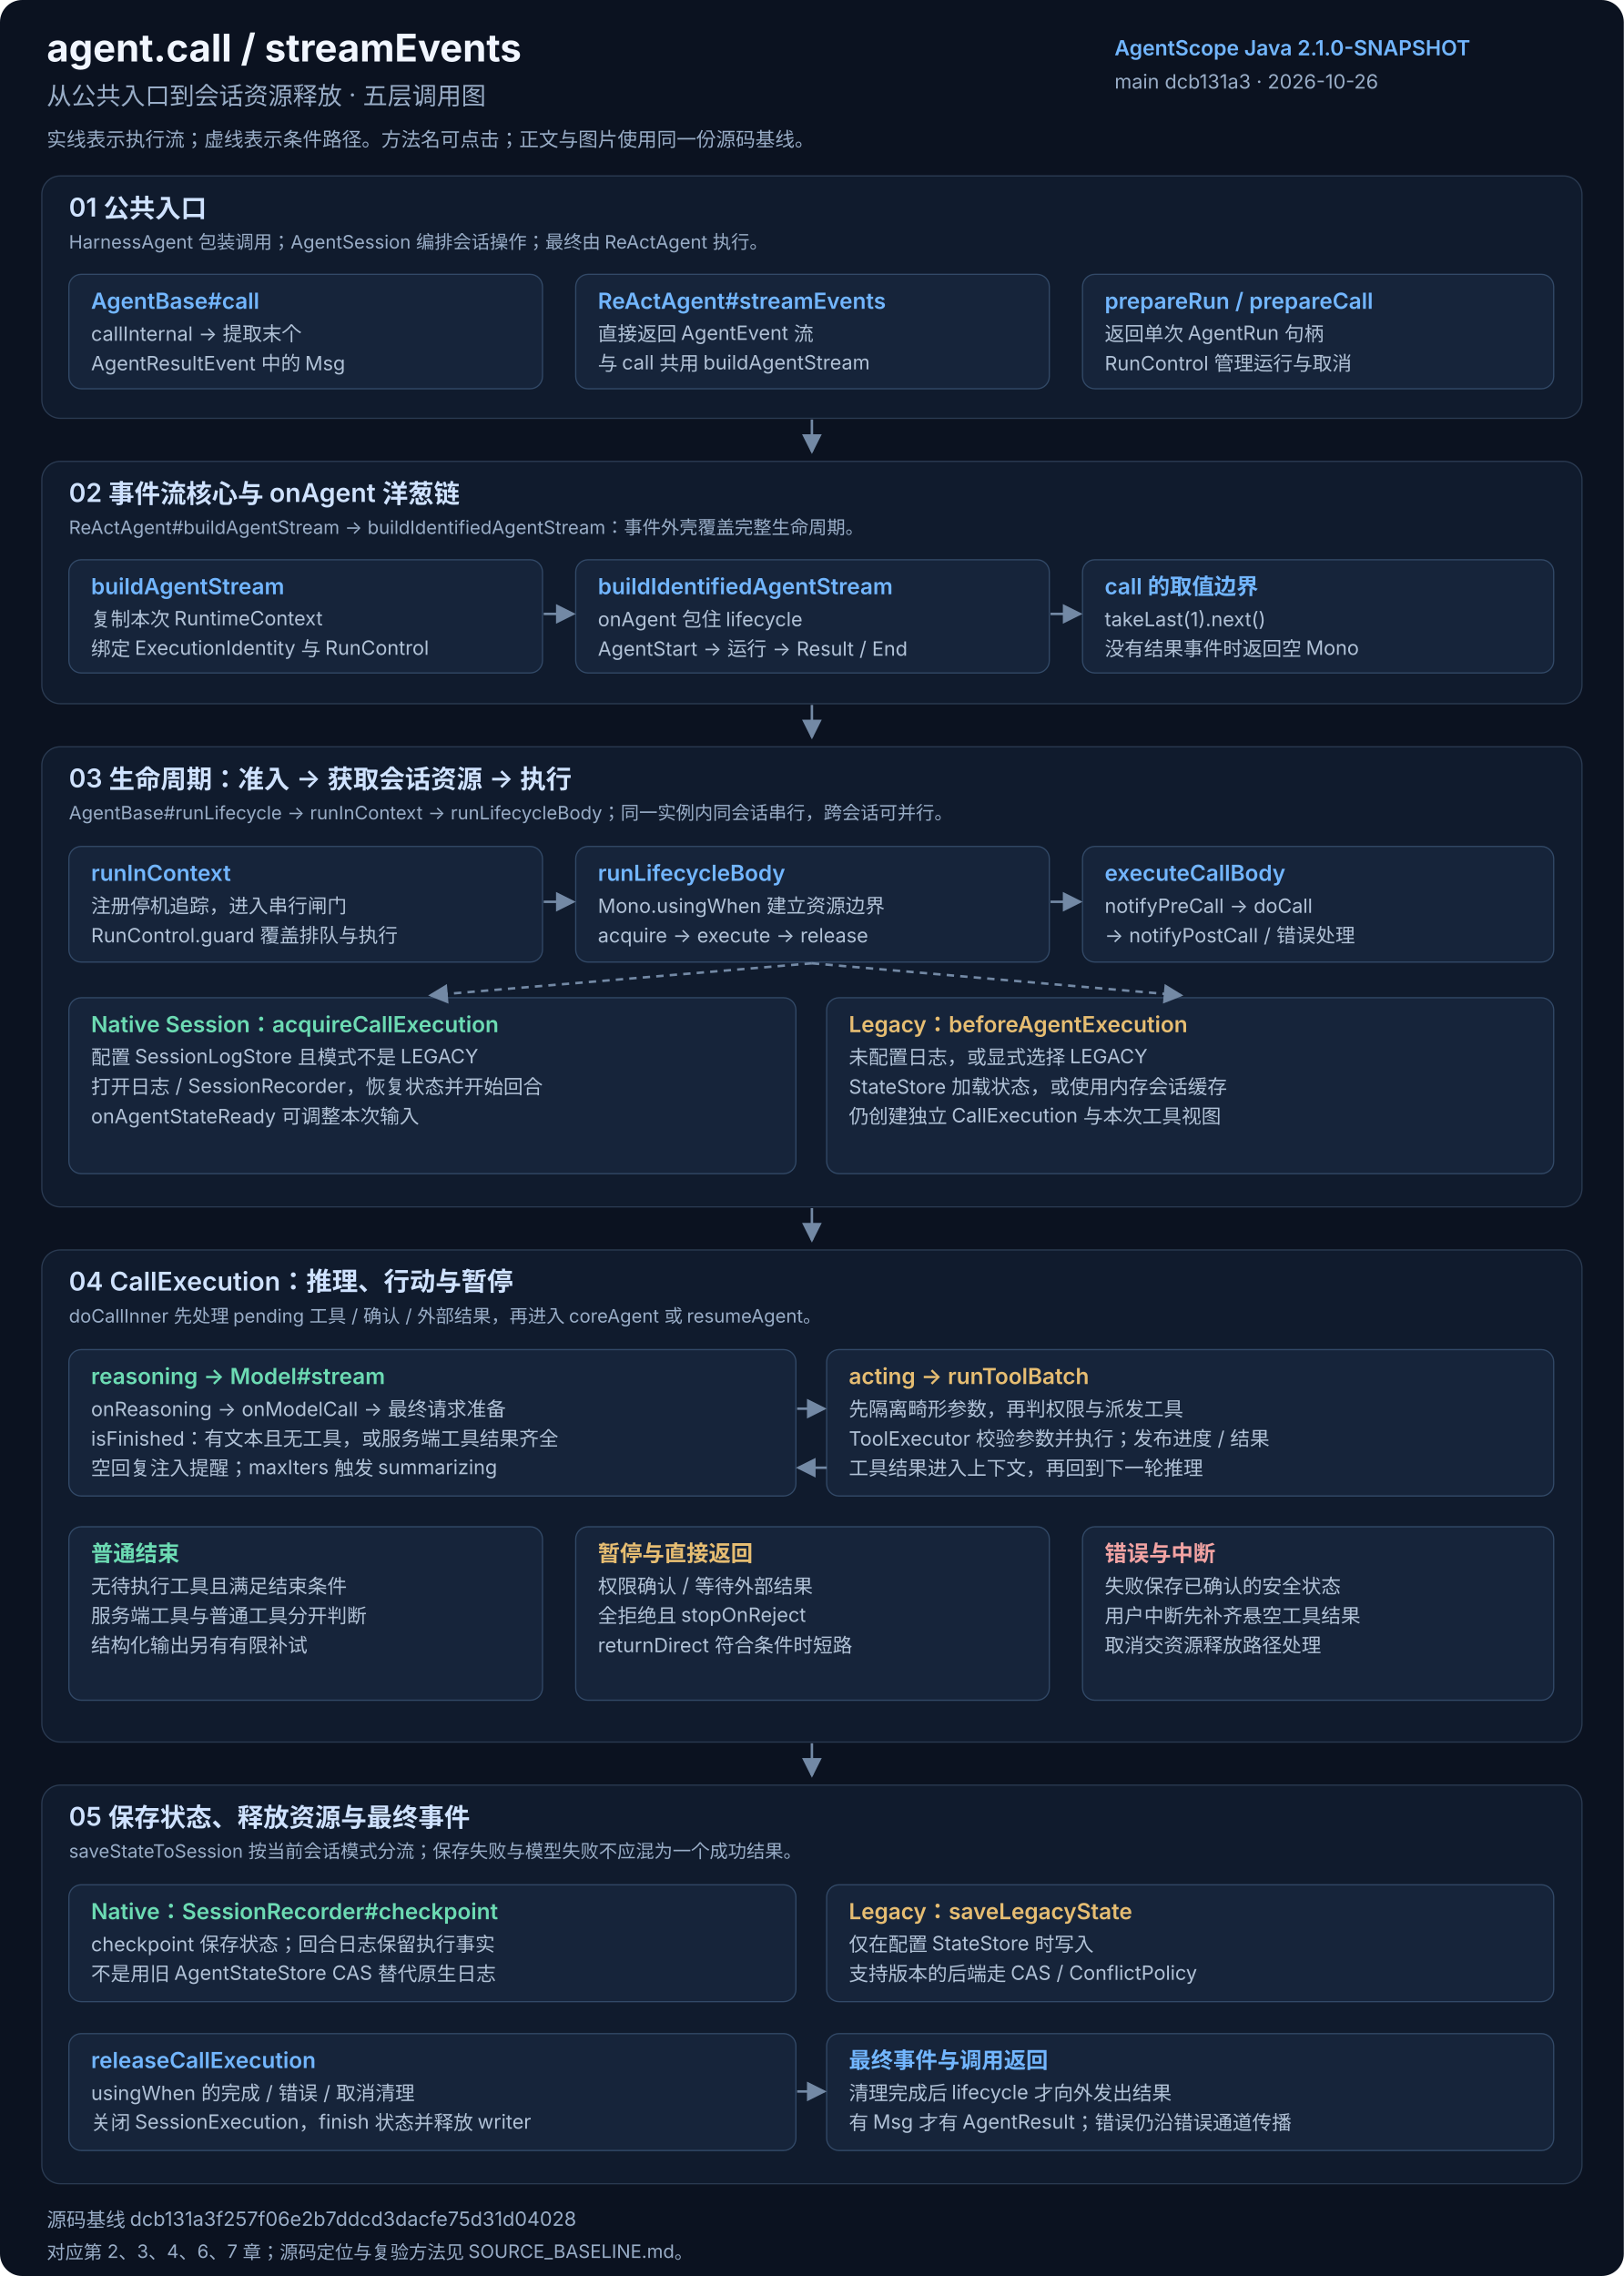
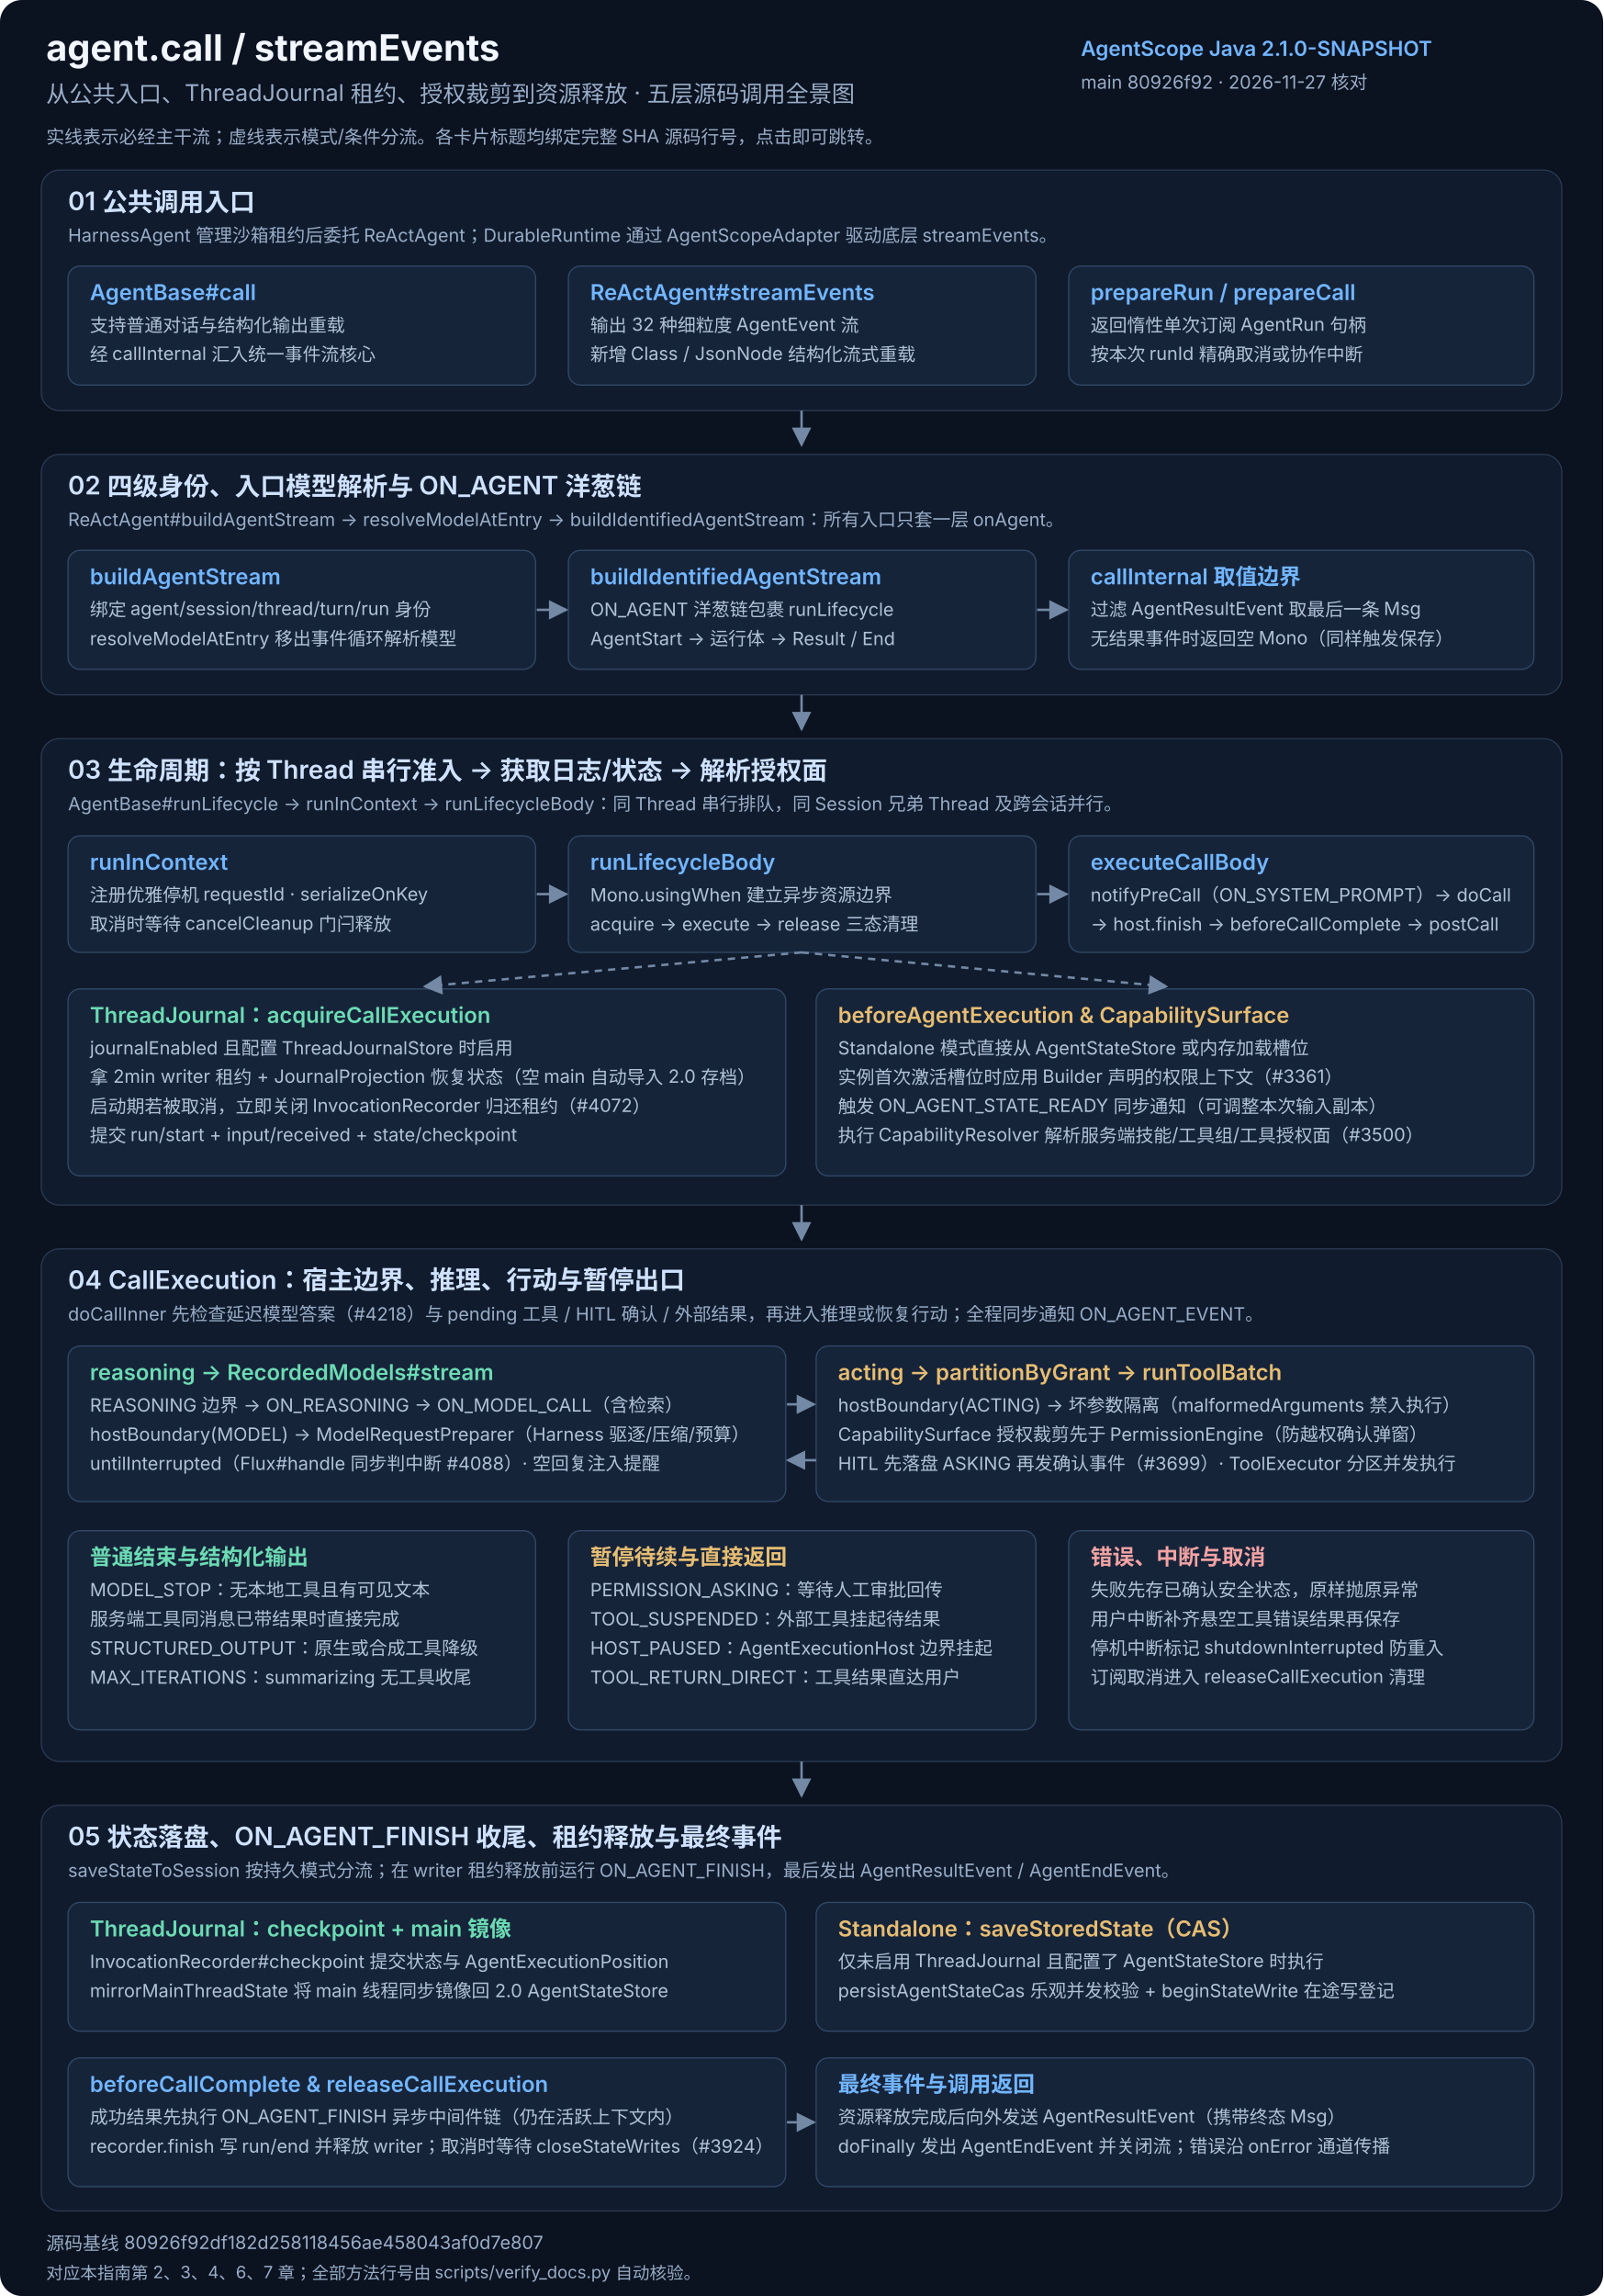
- <svg xmlns="http://www.w3.org/2000/svg" xmlns:xlink="http://www.w3.org/1999/xlink" viewBox="0 0 1320 1850" role="img" aria-labelledby="title desc" font-family="-apple-system, BlinkMacSystemFont, 'PingFang SC', 'Microsoft YaHei', sans-serif">
+ <svg xmlns="http://www.w3.org/2000/svg" xmlns:xlink="http://www.w3.org/1999/xlink" viewBox="0 0 1320 1890" role="img" aria-labelledby="title desc" font-family="-apple-system, BlinkMacSystemFont, 'PingFang SC', 'Microsoft YaHei', sans-serif">
  <defs>
    <marker id="arrow" markerWidth="8" markerHeight="8" refX="7" refY="4" orient="auto">
      <path d="M0 0L8 4L0 8Z" fill="#7389a5" />
    </marker>
  </defs>
-   <rect width="1320" height="1850" rx="18" fill="#0b1220" />
-   <text x="38" y="50" font-size="31" fill="#f1f6ff" font-weight="700">agent.call / streamEvents</text>
-   <text x="38" y="85" font-size="20" fill="#99adc7" font-weight="400">从公共入口到会话资源释放 · 五层调用图</text>
-   <text x="906" y="45" font-size="17" fill="#72b6ff" font-weight="600">AgentScope Java 2.1.0-SNAPSHOT</text>
-   <text x="906" y="72" font-size="16" fill="#99adc7" font-weight="400">main dcb131a3 · 2026-10-26</text>
-   <text x="38" y="119" font-size="16" fill="#99adc7" font-weight="400">实线表示执行流；虚线表示条件路径。方法名可点击；正文与图片使用同一份源码基线。</text>
-   <rect x="34" y="143" width="1252" height="197" rx="15" fill="#101b2d" stroke="#2a3a51" />
-   <text x="56" y="176" font-size="21" fill="#cfe2ff" font-weight="600">01  公共入口</text>
-   <text x="56" y="202" font-size="15" fill="#99adc7" font-weight="400">HarnessAgent 包装调用；AgentSession 编排会话操作；最终由 ReActAgent 执行。</text>
-   <rect x="56" y="223" width="385" height="93" rx="10" fill="#16243a" stroke="#324967" />
-   <a xlink:href="https://github.com/agentscope-ai/agentscope-java/blob/dcb131a3f257f06e2b7ddcd3dacfe75d31d04028/agentscope-core/src/main/java/io/agentscope/core/agent/AgentBase.java#L240" target="_blank">
-     <text x="74" y="251" font-size="18" fill="#72b6ff" font-weight="600">AgentBase#call</text>
+   <rect width="1320" height="1890" rx="18" fill="#0b1220" />
+   <text x="38" y="50" font-size="30" fill="#f1f6ff" font-weight="700">agent.call / streamEvents</text>
+   <text x="38" y="84" font-size="19" fill="#99adc7" font-weight="400">从公共入口、ThreadJournal 租约、授权裁剪到资源释放 · 五层源码调用全景图</text>
+   <text x="890" y="46" font-size="17" fill="#72b6ff" font-weight="600">AgentScope Java 2.1.0-SNAPSHOT</text>
+   <text x="890" y="73" font-size="15" fill="#99adc7" font-weight="400">main 80926f92 · 2026-11-27 核对</text>
+   <text x="38" y="118" font-size="15" fill="#99adc7" font-weight="400">实线表示必经主干流；虚线表示模式/条件分流。各卡片标题均绑定完整 SHA 源码行号，点击即可跳转。</text>
+   <rect x="34" y="140" width="1252" height="198" rx="15" fill="#101b2d" stroke="#2a3a51" />
+   <text x="56" y="173" font-size="21" fill="#cfe2ff" font-weight="600">01  公共调用入口</text>
+   <text x="56" y="199" font-size="15" fill="#99adc7" font-weight="400">HarnessAgent 管理沙箱租约后委托 ReActAgent；DurableRuntime 通过 AgentScopeAdapter 驱动底层 streamEvents。</text>
+   <rect x="56" y="219" width="385" height="98" rx="10" fill="#16243a" stroke="#324967" />
+   <a xlink:href="https://github.com/agentscope-ai/agentscope-java/blob/80926f92df182d258118456ae458043af0d7e807/agentscope-core/src/main/java/io/agentscope/core/agent/AgentBase.java#L244" target="_blank">
+     <text x="74" y="247" font-size="18" fill="#72b6ff" font-weight="600">AgentBase#call</text>
  </a>
-   <text x="74" y="277" font-size="16" fill="#b1c2d7" font-weight="400">callInternal → 提取末个</text>
-   <text x="74" y="301" font-size="16" fill="#b1c2d7" font-weight="400">AgentResultEvent 中的 Msg</text>
-   <rect x="468" y="223" width="385" height="93" rx="10" fill="#16243a" stroke="#324967" />
-   <a xlink:href="https://github.com/agentscope-ai/agentscope-java/blob/dcb131a3f257f06e2b7ddcd3dacfe75d31d04028/agentscope-core/src/main/java/io/agentscope/core/ReActAgent.java#L1464" target="_blank">
-     <text x="486" y="251" font-size="18" fill="#72b6ff" font-weight="600">ReActAgent#streamEvents</text>
+   <text x="74" y="273" font-size="15" fill="#b1c2d7" font-weight="400">支持普通对话与结构化输出重载</text>
+   <text x="74" y="297" font-size="15" fill="#b1c2d7" font-weight="400">经 callInternal 汇入统一事件流核心</text>
+   <rect x="468" y="219" width="385" height="98" rx="10" fill="#16243a" stroke="#324967" />
+   <a xlink:href="https://github.com/agentscope-ai/agentscope-java/blob/80926f92df182d258118456ae458043af0d7e807/agentscope-core/src/main/java/io/agentscope/core/ReActAgent.java#L1762" target="_blank">
+     <text x="486" y="247" font-size="18" fill="#72b6ff" font-weight="600">ReActAgent#streamEvents</text>
  </a>
-   <text x="486" y="277" font-size="16" fill="#b1c2d7" font-weight="400">直接返回 AgentEvent 流</text>
-   <text x="486" y="301" font-size="16" fill="#b1c2d7" font-weight="400">与 call 共用 buildAgentStream</text>
-   <rect x="880" y="223" width="383" height="93" rx="10" fill="#16243a" stroke="#324967" />
-   <a xlink:href="https://github.com/agentscope-ai/agentscope-java/blob/dcb131a3f257f06e2b7ddcd3dacfe75d31d04028/agentscope-core/src/main/java/io/agentscope/core/ReActAgent.java#L1409" target="_blank">
-     <text x="898" y="251" font-size="18" fill="#72b6ff" font-weight="600">prepareRun / prepareCall</text>
+   <text x="486" y="273" font-size="15" fill="#b1c2d7" font-weight="400">输出 32 种细粒度 AgentEvent 流</text>
+   <text x="486" y="297" font-size="15" fill="#b1c2d7" font-weight="400">新增 Class / JsonNode 结构化流式重载</text>
+   <rect x="880" y="219" width="383" height="98" rx="10" fill="#16243a" stroke="#324967" />
+   <a xlink:href="https://github.com/agentscope-ai/agentscope-java/blob/80926f92df182d258118456ae458043af0d7e807/agentscope-core/src/main/java/io/agentscope/core/ReActAgent.java#L1707" target="_blank">
+     <text x="898" y="247" font-size="18" fill="#72b6ff" font-weight="600">prepareRun / prepareCall</text>
  </a>
-   <text x="898" y="277" font-size="16" fill="#b1c2d7" font-weight="400">返回单次 AgentRun 句柄</text>
-   <text x="898" y="301" font-size="16" fill="#b1c2d7" font-weight="400">RunControl 管理运行与取消</text>
-   <path d="M660 341 L660 367" stroke="#7389a5" fill="none" stroke-width="2" marker-end="url(#arrow)" />
-   <rect x="34" y="375" width="1252" height="197" rx="15" fill="#101b2d" stroke="#2a3a51" />
-   <text x="56" y="408" font-size="21" fill="#cfe2ff" font-weight="600">02  事件流核心与 onAgent 洋葱链</text>
-   <text x="56" y="434" font-size="15" fill="#99adc7" font-weight="400">ReActAgent#buildAgentStream → buildIdentifiedAgentStream：事件外壳覆盖完整生命周期。</text>
-   <rect x="56" y="455" width="385" height="92" rx="10" fill="#16243a" stroke="#324967" />
-   <a xlink:href="https://github.com/agentscope-ai/agentscope-java/blob/dcb131a3f257f06e2b7ddcd3dacfe75d31d04028/agentscope-core/src/main/java/io/agentscope/core/ReActAgent.java#L1290" target="_blank">
-     <text x="74" y="483" font-size="18" fill="#72b6ff" font-weight="600">buildAgentStream</text>
+   <text x="898" y="273" font-size="15" fill="#b1c2d7" font-weight="400">返回惰性单次订阅 AgentRun 句柄</text>
+   <text x="898" y="297" font-size="15" fill="#b1c2d7" font-weight="400">按本次 runId 精确取消或协作中断</text>
+   <path d="M660 338 L660 366" stroke="#7389a5" fill="none" stroke-width="2" marker-end="url(#arrow)" />
+   <rect x="34" y="374" width="1252" height="198" rx="15" fill="#101b2d" stroke="#2a3a51" />
+   <text x="56" y="407" font-size="21" fill="#cfe2ff" font-weight="600">02  四级身份、入口模型解析与 ON_AGENT 洋葱链</text>
+   <text x="56" y="433" font-size="15" fill="#99adc7" font-weight="400">ReActAgent#buildAgentStream → resolveModelAtEntry → buildIdentifiedAgentStream：所有入口只套一层 onAgent。</text>
+   <rect x="56" y="453" width="385" height="98" rx="10" fill="#16243a" stroke="#324967" />
+   <a xlink:href="https://github.com/agentscope-ai/agentscope-java/blob/80926f92df182d258118456ae458043af0d7e807/agentscope-core/src/main/java/io/agentscope/core/ReActAgent.java#L1559" target="_blank">
+     <text x="74" y="481" font-size="18" fill="#72b6ff" font-weight="600">buildAgentStream</text>
  </a>
-   <text x="74" y="509" font-size="16" fill="#b1c2d7" font-weight="400">复制本次 RuntimeContext</text>
-   <text x="74" y="533" font-size="16" fill="#b1c2d7" font-weight="400">绑定 ExecutionIdentity 与 RunControl</text>
-   <rect x="468" y="455" width="385" height="92" rx="10" fill="#16243a" stroke="#324967" />
-   <a xlink:href="https://github.com/agentscope-ai/agentscope-java/blob/dcb131a3f257f06e2b7ddcd3dacfe75d31d04028/agentscope-core/src/main/java/io/agentscope/core/ReActAgent.java#L1332" target="_blank">
-     <text x="486" y="483" font-size="18" fill="#72b6ff" font-weight="600">buildIdentifiedAgentStream</text>
+   <text x="74" y="507" font-size="15" fill="#b1c2d7" font-weight="400">绑定 agent/session/thread/turn/run 身份</text>
+   <text x="74" y="531" font-size="15" fill="#b1c2d7" font-weight="400">resolveModelAtEntry 移出事件循环解析模型</text>
+   <rect x="468" y="453" width="385" height="98" rx="10" fill="#16243a" stroke="#324967" />
+   <a xlink:href="https://github.com/agentscope-ai/agentscope-java/blob/80926f92df182d258118456ae458043af0d7e807/agentscope-core/src/main/java/io/agentscope/core/ReActAgent.java#L1630" target="_blank">
+     <text x="486" y="481" font-size="18" fill="#72b6ff" font-weight="600">buildIdentifiedAgentStream</text>
  </a>
-   <text x="486" y="509" font-size="16" fill="#b1c2d7" font-weight="400">onAgent 包住 lifecycle</text>
-   <text x="486" y="533" font-size="16" fill="#b1c2d7" font-weight="400">AgentStart → 运行 → Result / End</text>
-   <rect x="880" y="455" width="383" height="92" rx="10" fill="#16243a" stroke="#324967" />
-   <a xlink:href="https://github.com/agentscope-ai/agentscope-java/blob/dcb131a3f257f06e2b7ddcd3dacfe75d31d04028/agentscope-core/src/main/java/io/agentscope/core/ReActAgent.java#L1264" target="_blank">
-     <text x="898" y="483" font-size="18" fill="#72b6ff" font-weight="600">call 的取值边界</text>
+   <text x="486" y="507" font-size="15" fill="#b1c2d7" font-weight="400">ON_AGENT 洋葱链包裹 runLifecycle</text>
+   <text x="486" y="531" font-size="15" fill="#b1c2d7" font-weight="400">AgentStart → 运行体 → Result / End</text>
+   <rect x="880" y="453" width="383" height="98" rx="10" fill="#16243a" stroke="#324967" />
+   <a xlink:href="https://github.com/agentscope-ai/agentscope-java/blob/80926f92df182d258118456ae458043af0d7e807/agentscope-core/src/main/java/io/agentscope/core/ReActAgent.java#L1533" target="_blank">
+     <text x="898" y="481" font-size="18" fill="#72b6ff" font-weight="600">callInternal 取值边界</text>
  </a>
-   <text x="898" y="509" font-size="16" fill="#b1c2d7" font-weight="400">takeLast(1).next()</text>
-   <text x="898" y="533" font-size="16" fill="#b1c2d7" font-weight="400">没有结果事件时返回空 Mono</text>
-   <path d="M442 499 L466 499" stroke="#7389a5" fill="none" stroke-width="2" marker-end="url(#arrow)" />
-   <path d="M854 499 L878 499" stroke="#7389a5" fill="none" stroke-width="2" marker-end="url(#arrow)" />
-   <path d="M660 573 L660 599" stroke="#7389a5" fill="none" stroke-width="2" marker-end="url(#arrow)" />
-   <rect x="34" y="607" width="1252" height="374" rx="15" fill="#101b2d" stroke="#2a3a51" />
-   <text x="56" y="640" font-size="21" fill="#cfe2ff" font-weight="600">03  生命周期：准入 → 获取会话资源 → 执行</text>
-   <text x="56" y="666" font-size="15" fill="#99adc7" font-weight="400">AgentBase#runLifecycle → runInContext → runLifecycleBody；同一实例内同会话串行，跨会话可并行。</text>
-   <rect x="56" y="688" width="385" height="94" rx="10" fill="#16243a" stroke="#324967" />
-   <a xlink:href="https://github.com/agentscope-ai/agentscope-java/blob/dcb131a3f257f06e2b7ddcd3dacfe75d31d04028/agentscope-core/src/main/java/io/agentscope/core/agent/AgentBase.java#L321" target="_blank">
+   <text x="898" y="507" font-size="15" fill="#b1c2d7" font-weight="400">过滤 AgentResultEvent 取最后一条 Msg</text>
+   <text x="898" y="531" font-size="15" fill="#b1c2d7" font-weight="400">无结果事件时返回空 Mono（同样触发保存）</text>
+   <path d="M442 502 L466 502" stroke="#7389a5" fill="none" stroke-width="2" marker-end="url(#arrow)" />
+   <path d="M854 502 L878 502" stroke="#7389a5" fill="none" stroke-width="2" marker-end="url(#arrow)" />
+   <path d="M660 572 L660 600" stroke="#7389a5" fill="none" stroke-width="2" marker-end="url(#arrow)" />
+   <rect x="34" y="608" width="1252" height="384" rx="15" fill="#101b2d" stroke="#2a3a51" />
+   <text x="56" y="641" font-size="21" fill="#cfe2ff" font-weight="600">03  生命周期：按 Thread 串行准入 → 获取日志/状态 → 解析授权面</text>
+   <text x="56" y="667" font-size="15" fill="#99adc7" font-weight="400">AgentBase#runLifecycle → runInContext → runLifecycleBody：同 Thread 串行排队，同 Session 兄弟 Thread 及跨会话并行。</text>
+   <rect x="56" y="688" width="385" height="96" rx="10" fill="#16243a" stroke="#324967" />
+   <a xlink:href="https://github.com/agentscope-ai/agentscope-java/blob/80926f92df182d258118456ae458043af0d7e807/agentscope-core/src/main/java/io/agentscope/core/agent/AgentBase.java#L325" target="_blank">
    <text x="74" y="716" font-size="18" fill="#72b6ff" font-weight="600">runInContext</text>
  </a>
-   <text x="74" y="742" font-size="16" fill="#b1c2d7" font-weight="400">注册停机追踪，进入串行闸门</text>
-   <text x="74" y="766" font-size="16" fill="#b1c2d7" font-weight="400">RunControl.guard 覆盖排队与执行</text>
-   <rect x="468" y="688" width="385" height="94" rx="10" fill="#16243a" stroke="#324967" />
-   <a xlink:href="https://github.com/agentscope-ai/agentscope-java/blob/dcb131a3f257f06e2b7ddcd3dacfe75d31d04028/agentscope-core/src/main/java/io/agentscope/core/agent/AgentBase.java#L378" target="_blank">
+   <text x="74" y="742" font-size="15" fill="#b1c2d7" font-weight="400">注册优雅停机 requestId · serializeOnKey</text>
+   <text x="74" y="766" font-size="15" fill="#b1c2d7" font-weight="400">取消时等待 cancelCleanup 门闩释放</text>
+   <rect x="468" y="688" width="385" height="96" rx="10" fill="#16243a" stroke="#324967" />
+   <a xlink:href="https://github.com/agentscope-ai/agentscope-java/blob/80926f92df182d258118456ae458043af0d7e807/agentscope-core/src/main/java/io/agentscope/core/agent/AgentBase.java#L397" target="_blank">
    <text x="486" y="716" font-size="18" fill="#72b6ff" font-weight="600">runLifecycleBody</text>
  </a>
-   <text x="486" y="742" font-size="16" fill="#b1c2d7" font-weight="400">Mono.usingWhen 建立资源边界</text>
-   <text x="486" y="766" font-size="16" fill="#b1c2d7" font-weight="400">acquire → execute → release</text>
-   <rect x="880" y="688" width="383" height="94" rx="10" fill="#16243a" stroke="#324967" />
-   <a xlink:href="https://github.com/agentscope-ai/agentscope-java/blob/dcb131a3f257f06e2b7ddcd3dacfe75d31d04028/agentscope-core/src/main/java/io/agentscope/core/agent/AgentBase.java#L418" target="_blank">
+   <text x="486" y="742" font-size="15" fill="#b1c2d7" font-weight="400">Mono.usingWhen 建立异步资源边界</text>
+   <text x="486" y="766" font-size="15" fill="#b1c2d7" font-weight="400">acquire → execute → release 三态清理</text>
+   <rect x="880" y="688" width="383" height="96" rx="10" fill="#16243a" stroke="#324967" />
+   <a xlink:href="https://github.com/agentscope-ai/agentscope-java/blob/80926f92df182d258118456ae458043af0d7e807/agentscope-core/src/main/java/io/agentscope/core/agent/AgentBase.java#L450" target="_blank">
    <text x="898" y="716" font-size="18" fill="#72b6ff" font-weight="600">executeCallBody</text>
  </a>
-   <text x="898" y="742" font-size="16" fill="#b1c2d7" font-weight="400">notifyPreCall → doCall</text>
-   <text x="898" y="766" font-size="16" fill="#b1c2d7" font-weight="400">→ notifyPostCall / 错误处理</text>
-   <path d="M442 733 L466 733" stroke="#7389a5" fill="none" stroke-width="2" marker-end="url(#arrow)" />
-   <path d="M854 733 L878 733" stroke="#7389a5" fill="none" stroke-width="2" marker-end="url(#arrow)" />
-   <rect x="56" y="811" width="591" height="143" rx="10" fill="#16243a" stroke="#324967" />
-   <a xlink:href="https://github.com/agentscope-ai/agentscope-java/blob/dcb131a3f257f06e2b7ddcd3dacfe75d31d04028/agentscope-core/src/main/java/io/agentscope/core/ReActAgent.java#L825" target="_blank">
-     <text x="74" y="839" font-size="18" fill="#6cdbb3" font-weight="600">Native Session：acquireCallExecution</text>
+   <text x="898" y="742" font-size="15" fill="#b1c2d7" font-weight="400">notifyPreCall（ON_SYSTEM_PROMPT）→ doCall</text>
+   <text x="898" y="766" font-size="15" fill="#b1c2d7" font-weight="400">→ host.finish → beforeCallComplete → postCall</text>
+   <path d="M442 736 L466 736" stroke="#7389a5" fill="none" stroke-width="2" marker-end="url(#arrow)" />
+   <path d="M854 736 L878 736" stroke="#7389a5" fill="none" stroke-width="2" marker-end="url(#arrow)" />
+   <rect x="56" y="814" width="591" height="154" rx="10" fill="#16243a" stroke="#324967" />
+   <a xlink:href="https://github.com/agentscope-ai/agentscope-java/blob/80926f92df182d258118456ae458043af0d7e807/agentscope-core/src/main/java/io/agentscope/core/ReActAgent.java#L951" target="_blank">
+     <text x="74" y="842" font-size="18" fill="#6cdbb3" font-weight="600">ThreadJournal：acquireCallExecution</text>
  </a>
-   <text x="74" y="865" font-size="16" fill="#b1c2d7" font-weight="400">配置 SessionLogStore 且模式不是 LEGACY</text>
-   <text x="74" y="889" font-size="16" fill="#b1c2d7" font-weight="400">打开日志 / SessionRecorder，恢复状态并开始回合</text>
-   <text x="74" y="913" font-size="16" fill="#b1c2d7" font-weight="400">onAgentStateReady 可调整本次输入</text>
-   <rect x="672" y="811" width="591" height="143" rx="10" fill="#16243a" stroke="#324967" />
-   <a xlink:href="https://github.com/agentscope-ai/agentscope-java/blob/dcb131a3f257f06e2b7ddcd3dacfe75d31d04028/agentscope-core/src/main/java/io/agentscope/core/ReActAgent.java#L920" target="_blank">
-     <text x="690" y="839" font-size="18" fill="#e6bd72" font-weight="600">Legacy：beforeAgentExecution</text>
+   <text x="74" y="868" font-size="15" fill="#b1c2d7" font-weight="400">journalEnabled 且配置 ThreadJournalStore 时启用</text>
+   <text x="74" y="892" font-size="15" fill="#b1c2d7" font-weight="400">拿 2min writer 租约 + JournalProjection 恢复状态（空 main 自动导入 2.0 存档）</text>
+   <text x="74" y="916" font-size="15" fill="#b1c2d7" font-weight="400">启动期若被取消，立即关闭 InvocationRecorder 归还租约（#4072）</text>
+   <text x="74" y="940" font-size="15" fill="#b1c2d7" font-weight="400">提交 run/start + input/received + state/checkpoint</text>
+   <rect x="672" y="814" width="591" height="154" rx="10" fill="#16243a" stroke="#324967" />
+   <a xlink:href="https://github.com/agentscope-ai/agentscope-java/blob/80926f92df182d258118456ae458043af0d7e807/agentscope-core/src/main/java/io/agentscope/core/ReActAgent.java#L1092" target="_blank">
+     <text x="690" y="842" font-size="18" fill="#e6bd72" font-weight="600">beforeAgentExecution &amp; CapabilitySurface</text>
  </a>
-   <text x="690" y="865" font-size="16" fill="#b1c2d7" font-weight="400">未配置日志，或显式选择 LEGACY</text>
-   <text x="690" y="889" font-size="16" fill="#b1c2d7" font-weight="400">StateStore 加载状态，或使用内存会话缓存</text>
-   <text x="690" y="913" font-size="16" fill="#b1c2d7" font-weight="400">仍创建独立 CallExecution 与本次工具视图</text>
-   <path d="M660 783 L350 809" stroke="#7389a5" fill="none" stroke-width="2" marker-end="url(#arrow)" stroke-dasharray="6 5" />
-   <path d="M660 783 L960 809" stroke="#7389a5" fill="none" stroke-width="2" marker-end="url(#arrow)" stroke-dasharray="6 5" />
-   <path d="M660 982 L660 1008" stroke="#7389a5" fill="none" stroke-width="2" marker-end="url(#arrow)" />
-   <rect x="34" y="1016" width="1252" height="400" rx="15" fill="#101b2d" stroke="#2a3a51" />
-   <text x="56" y="1049" font-size="21" fill="#cfe2ff" font-weight="600">04  CallExecution：推理、行动与暂停</text>
-   <text x="56" y="1075" font-size="15" fill="#99adc7" font-weight="400">doCallInner 先处理 pending 工具 / 确认 / 外部结果，再进入 coreAgent 或 resumeAgent。</text>
-   <rect x="56" y="1097" width="591" height="119" rx="10" fill="#16243a" stroke="#324967" />
-   <a xlink:href="https://github.com/agentscope-ai/agentscope-java/blob/dcb131a3f257f06e2b7ddcd3dacfe75d31d04028/agentscope-core/src/main/java/io/agentscope/core/ReActAgent.java#L2798" target="_blank">
-     <text x="74" y="1125" font-size="18" fill="#6cdbb3" font-weight="600">reasoning → Model#stream</text>
+   <text x="690" y="868" font-size="15" fill="#b1c2d7" font-weight="400">Standalone 模式直接从 AgentStateStore 或内存加载槽位</text>
+   <text x="690" y="892" font-size="15" fill="#b1c2d7" font-weight="400">实例首次激活槽位时应用 Builder 声明的权限上下文（#3361）</text>
+   <text x="690" y="916" font-size="15" fill="#b1c2d7" font-weight="400">触发 ON_AGENT_STATE_READY 同步通知（可调整本次输入副本）</text>
+   <text x="690" y="940" font-size="15" fill="#b1c2d7" font-weight="400">执行 CapabilityResolver 解析服务端技能/工具组/工具授权面（#3500）</text>
+   <path d="M660 784 L350 812" stroke="#7389a5" fill="none" stroke-width="2" marker-end="url(#arrow)" stroke-dasharray="6 5" />
+   <path d="M660 784 L960 812" stroke="#7389a5" fill="none" stroke-width="2" marker-end="url(#arrow)" stroke-dasharray="6 5" />
+   <path d="M660 992 L660 1020" stroke="#7389a5" fill="none" stroke-width="2" marker-end="url(#arrow)" />
+   <rect x="34" y="1028" width="1252" height="422" rx="15" fill="#101b2d" stroke="#2a3a51" />
+   <text x="56" y="1061" font-size="21" fill="#cfe2ff" font-weight="600">04  CallExecution：宿主边界、推理、行动与暂停出口</text>
+   <text x="56" y="1087" font-size="15" fill="#99adc7" font-weight="400">doCallInner 先检查延迟模型答案（#4218）与 pending 工具 / HITL 确认 / 外部结果，再进入推理或恢复行动；全程同步通知 ON_AGENT_EVENT。</text>
+   <rect x="56" y="1108" width="591" height="128" rx="10" fill="#16243a" stroke="#324967" />
+   <a xlink:href="https://github.com/agentscope-ai/agentscope-java/blob/80926f92df182d258118456ae458043af0d7e807/agentscope-core/src/main/java/io/agentscope/core/ReActAgent.java#L3340" target="_blank">
+     <text x="74" y="1136" font-size="18" fill="#6cdbb3" font-weight="600">reasoning → RecordedModels#stream</text>
  </a>
-   <text x="74" y="1151" font-size="16" fill="#b1c2d7" font-weight="400">onReasoning → onModelCall → 最终请求准备</text>
-   <text x="74" y="1175" font-size="16" fill="#b1c2d7" font-weight="400">isFinished：有文本且无工具，或服务端工具结果齐全</text>
-   <text x="74" y="1199" font-size="16" fill="#b1c2d7" font-weight="400">空回复注入提醒；maxIters 触发 summarizing</text>
-   <rect x="672" y="1097" width="591" height="119" rx="10" fill="#16243a" stroke="#324967" />
-   <a xlink:href="https://github.com/agentscope-ai/agentscope-java/blob/dcb131a3f257f06e2b7ddcd3dacfe75d31d04028/agentscope-core/src/main/java/io/agentscope/core/ReActAgent.java#L3463" target="_blank">
-     <text x="690" y="1125" font-size="18" fill="#e6bd72" font-weight="600">acting → runToolBatch</text>
+   <text x="74" y="1162" font-size="15" fill="#b1c2d7" font-weight="400">REASONING 边界 → ON_REASONING → ON_MODEL_CALL（含检索）</text>
+   <text x="74" y="1186" font-size="15" fill="#b1c2d7" font-weight="400">hostBoundary(MODEL) → ModelRequestPreparer（Harness 驱逐/压缩/预算）</text>
+   <text x="74" y="1210" font-size="15" fill="#b1c2d7" font-weight="400">untilInterrupted（Flux#handle 同步判中断 #4088）· 空回复注入提醒</text>
+   <rect x="672" y="1108" width="591" height="128" rx="10" fill="#16243a" stroke="#324967" />
+   <a xlink:href="https://github.com/agentscope-ai/agentscope-java/blob/80926f92df182d258118456ae458043af0d7e807/agentscope-core/src/main/java/io/agentscope/core/ReActAgent.java#L4043" target="_blank">
+     <text x="690" y="1136" font-size="18" fill="#e6bd72" font-weight="600">acting → partitionByGrant → runToolBatch</text>
  </a>
-   <text x="690" y="1151" font-size="16" fill="#b1c2d7" font-weight="400">先隔离畸形参数，再判权限与派发工具</text>
-   <text x="690" y="1175" font-size="16" fill="#b1c2d7" font-weight="400">ToolExecutor 校验参数并执行；发布进度 / 结果</text>
-   <text x="690" y="1199" font-size="16" fill="#b1c2d7" font-weight="400">工具结果进入上下文，再回到下一轮推理</text>
-   <path d="M648 1145 L670 1145" stroke="#7389a5" fill="none" stroke-width="2" marker-end="url(#arrow)" />
-   <path d="M672 1193 L649 1193" stroke="#7389a5" fill="none" stroke-width="2" marker-end="url(#arrow)" />
-   <rect x="56" y="1241" width="385" height="141" rx="10" fill="#16243a" stroke="#324967" />
-   <a xlink:href="https://github.com/agentscope-ai/agentscope-java/blob/dcb131a3f257f06e2b7ddcd3dacfe75d31d04028/agentscope-core/src/main/java/io/agentscope/core/ReActAgent.java#L4802" target="_blank">
-     <text x="74" y="1269" font-size="18" fill="#6cdbb3" font-weight="600">普通结束</text>
+   <text x="690" y="1162" font-size="15" fill="#b1c2d7" font-weight="400">hostBoundary(ACTING) → 坏参数隔离（malformedArguments 禁入执行）</text>
+   <text x="690" y="1186" font-size="15" fill="#b1c2d7" font-weight="400">CapabilitySurface 授权裁剪先于 PermissionEngine（防越权确认弹窗）</text>
+   <text x="690" y="1210" font-size="15" fill="#b1c2d7" font-weight="400">HITL 先落盘 ASKING 再发确认事件（#3699）· ToolExecutor 分区并发执行</text>
+   <path d="M648 1156 L670 1156" stroke="#7389a5" fill="none" stroke-width="2" marker-end="url(#arrow)" />
+   <path d="M672 1202 L649 1202" stroke="#7389a5" fill="none" stroke-width="2" marker-end="url(#arrow)" />
+   <rect x="56" y="1260" width="385" height="164" rx="10" fill="#16243a" stroke="#324967" />
+   <a xlink:href="https://github.com/agentscope-ai/agentscope-java/blob/80926f92df182d258118456ae458043af0d7e807/agentscope-core/src/main/java/io/agentscope/core/ReActAgent.java#L5649" target="_blank">
+     <text x="74" y="1288" font-size="18" fill="#6cdbb3" font-weight="600">普通结束与结构化输出</text>
  </a>
-   <text x="74" y="1295" font-size="16" fill="#b1c2d7" font-weight="400">无待执行工具且满足结束条件</text>
-   <text x="74" y="1319" font-size="16" fill="#b1c2d7" font-weight="400">服务端工具与普通工具分开判断</text>
-   <text x="74" y="1343" font-size="16" fill="#b1c2d7" font-weight="400">结构化输出另有有限补试</text>
-   <rect x="468" y="1241" width="385" height="141" rx="10" fill="#16243a" stroke="#324967" />
-   <a xlink:href="https://github.com/agentscope-ai/agentscope-java/blob/dcb131a3f257f06e2b7ddcd3dacfe75d31d04028/agentscope-core/src/main/java/io/agentscope/core/ReActAgent.java#L2178" target="_blank">
-     <text x="486" y="1269" font-size="18" fill="#e6bd72" font-weight="600">暂停与直接返回</text>
+   <text x="74" y="1314" font-size="15" fill="#b1c2d7" font-weight="400">MODEL_STOP：无本地工具且有可见文本</text>
+   <text x="74" y="1338" font-size="15" fill="#b1c2d7" font-weight="400">服务端工具同消息已带结果时直接完成</text>
+   <text x="74" y="1362" font-size="15" fill="#b1c2d7" font-weight="400">STRUCTURED_OUTPUT：原生或合成工具降级</text>
+   <text x="74" y="1386" font-size="15" fill="#b1c2d7" font-weight="400">MAX_ITERATIONS：summarizing 无工具收尾</text>
+   <rect x="468" y="1260" width="385" height="164" rx="10" fill="#16243a" stroke="#324967" />
+   <a xlink:href="https://github.com/agentscope-ai/agentscope-java/blob/80926f92df182d258118456ae458043af0d7e807/agentscope-core/src/main/java/io/agentscope/core/ReActAgent.java#L2698" target="_blank">
+     <text x="486" y="1288" font-size="18" fill="#e6bd72" font-weight="600">暂停待续与直接返回</text>
  </a>
-   <text x="486" y="1295" font-size="16" fill="#b1c2d7" font-weight="400">权限确认 / 等待外部结果</text>
-   <text x="486" y="1319" font-size="16" fill="#b1c2d7" font-weight="400">全拒绝且 stopOnReject</text>
-   <text x="486" y="1343" font-size="16" fill="#b1c2d7" font-weight="400">returnDirect 符合条件时短路</text>
-   <rect x="880" y="1241" width="383" height="141" rx="10" fill="#16243a" stroke="#324967" />
-   <a xlink:href="https://github.com/agentscope-ai/agentscope-java/blob/dcb131a3f257f06e2b7ddcd3dacfe75d31d04028/agentscope-core/src/main/java/io/agentscope/core/ReActAgent.java#L583" target="_blank">
-     <text x="898" y="1269" font-size="18" fill="#f2a3a3" font-weight="600">错误与中断</text>
+   <text x="486" y="1314" font-size="15" fill="#b1c2d7" font-weight="400">PERMISSION_ASKING：等待人工审批回传</text>
+   <text x="486" y="1338" font-size="15" fill="#b1c2d7" font-weight="400">TOOL_SUSPENDED：外部工具挂起待结果</text>
+   <text x="486" y="1362" font-size="15" fill="#b1c2d7" font-weight="400">HOST_PAUSED：AgentExecutionHost 边界挂起</text>
+   <text x="486" y="1386" font-size="15" fill="#b1c2d7" font-weight="400">TOOL_RETURN_DIRECT：工具结果直达用户</text>
+   <rect x="880" y="1260" width="383" height="164" rx="10" fill="#16243a" stroke="#324967" />
+   <a xlink:href="https://github.com/agentscope-ai/agentscope-java/blob/80926f92df182d258118456ae458043af0d7e807/agentscope-core/src/main/java/io/agentscope/core/ReActAgent.java#L710" target="_blank">
+     <text x="898" y="1288" font-size="18" fill="#f2a3a3" font-weight="600">错误、中断与取消</text>
  </a>
-   <text x="898" y="1295" font-size="16" fill="#b1c2d7" font-weight="400">失败保存已确认的安全状态</text>
-   <text x="898" y="1319" font-size="16" fill="#b1c2d7" font-weight="400">用户中断先补齐悬空工具结果</text>
-   <text x="898" y="1343" font-size="16" fill="#b1c2d7" font-weight="400">取消交资源释放路径处理</text>
-   <path d="M660 1417 L660 1443" stroke="#7389a5" fill="none" stroke-width="2" marker-end="url(#arrow)" />
-   <rect x="34" y="1451" width="1252" height="324" rx="15" fill="#101b2d" stroke="#2a3a51" />
-   <text x="56" y="1484" font-size="21" fill="#cfe2ff" font-weight="600">05  保存状态、释放资源与最终事件</text>
-   <text x="56" y="1510" font-size="15" fill="#99adc7" font-weight="400">saveStateToSession 按当前会话模式分流；保存失败与模型失败不应混为一个成功结果。</text>
-   <rect x="56" y="1532" width="591" height="95" rx="10" fill="#16243a" stroke="#324967" />
-   <a xlink:href="https://github.com/agentscope-ai/agentscope-java/blob/dcb131a3f257f06e2b7ddcd3dacfe75d31d04028/agentscope-core/src/main/java/io/agentscope/core/ReActAgent.java#L542" target="_blank">
-     <text x="74" y="1560" font-size="18" fill="#6cdbb3" font-weight="600">Native：SessionRecorder#checkpoint</text>
+   <text x="898" y="1314" font-size="15" fill="#b1c2d7" font-weight="400">失败先存已确认安全状态，原样抛原异常</text>
+   <text x="898" y="1338" font-size="15" fill="#b1c2d7" font-weight="400">用户中断补齐悬空工具错误结果再保存</text>
+   <text x="898" y="1362" font-size="15" fill="#b1c2d7" font-weight="400">停机中断标记 shutdownInterrupted 防重入</text>
+   <text x="898" y="1386" font-size="15" fill="#b1c2d7" font-weight="400">订阅取消进入 releaseCallExecution 清理</text>
+   <path d="M660 1450 L660 1478" stroke="#7389a5" fill="none" stroke-width="2" marker-end="url(#arrow)" />
+   <rect x="34" y="1486" width="1252" height="334" rx="15" fill="#101b2d" stroke="#2a3a51" />
+   <text x="56" y="1519" font-size="21" fill="#cfe2ff" font-weight="600">05  状态落盘、ON_AGENT_FINISH 收尾、租约释放与最终事件</text>
+   <text x="56" y="1545" font-size="15" fill="#99adc7" font-weight="400">saveStateToSession 按持久模式分流；在 writer 租约释放前运行 ON_AGENT_FINISH，最后发出 AgentResultEvent / AgentEndEvent。</text>
+   <rect x="56" y="1566" width="591" height="106" rx="10" fill="#16243a" stroke="#324967" />
+   <a xlink:href="https://github.com/agentscope-ai/agentscope-java/blob/80926f92df182d258118456ae458043af0d7e807/agentscope-core/src/main/java/io/agentscope/core/ReActAgent.java#L618" target="_blank">
+     <text x="74" y="1594" font-size="18" fill="#6cdbb3" font-weight="600">ThreadJournal：checkpoint + main 镜像</text>
  </a>
-   <text x="74" y="1586" font-size="16" fill="#b1c2d7" font-weight="400">checkpoint 保存状态；回合日志保留执行事实</text>
-   <text x="74" y="1610" font-size="16" fill="#b1c2d7" font-weight="400">不是用旧 AgentStateStore CAS 替代原生日志</text>
-   <rect x="672" y="1532" width="591" height="95" rx="10" fill="#16243a" stroke="#324967" />
-   <a xlink:href="https://github.com/agentscope-ai/agentscope-java/blob/dcb131a3f257f06e2b7ddcd3dacfe75d31d04028/agentscope-core/src/main/java/io/agentscope/core/ReActAgent.java#L548" target="_blank">
-     <text x="690" y="1560" font-size="18" fill="#e6bd72" font-weight="600">Legacy：saveLegacyState</text>
+   <text x="74" y="1620" font-size="15" fill="#b1c2d7" font-weight="400">InvocationRecorder#checkpoint 提交状态与 AgentExecutionPosition</text>
+   <text x="74" y="1644" font-size="15" fill="#b1c2d7" font-weight="400">mirrorMainThreadState 将 main 线程同步镜像回 2.0 AgentStateStore</text>
+   <rect x="672" y="1566" width="591" height="106" rx="10" fill="#16243a" stroke="#324967" />
+   <a xlink:href="https://github.com/agentscope-ai/agentscope-java/blob/80926f92df182d258118456ae458043af0d7e807/agentscope-core/src/main/java/io/agentscope/core/ReActAgent.java#L663" target="_blank">
+     <text x="690" y="1594" font-size="18" fill="#e6bd72" font-weight="600">Standalone：saveStoredState（CAS）</text>
  </a>
-   <text x="690" y="1586" font-size="16" fill="#b1c2d7" font-weight="400">仅在配置 StateStore 时写入</text>
-   <text x="690" y="1610" font-size="16" fill="#b1c2d7" font-weight="400">支持版本的后端走 CAS / ConflictPolicy</text>
-   <rect x="56" y="1653" width="591" height="95" rx="10" fill="#16243a" stroke="#324967" />
-   <a xlink:href="https://github.com/agentscope-ai/agentscope-java/blob/dcb131a3f257f06e2b7ddcd3dacfe75d31d04028/agentscope-core/src/main/java/io/agentscope/core/ReActAgent.java#L899" target="_blank">
-     <text x="74" y="1681" font-size="18" fill="#72b6ff" font-weight="600">releaseCallExecution</text>
+   <text x="690" y="1620" font-size="15" fill="#b1c2d7" font-weight="400">仅未启用 ThreadJournal 且配置了 AgentStateStore 时执行</text>
+   <text x="690" y="1644" font-size="15" fill="#b1c2d7" font-weight="400">persistAgentStateCas 乐观并发校验 + beginStateWrite 在途写登记</text>
+   <rect x="56" y="1694" width="591" height="106" rx="10" fill="#16243a" stroke="#324967" />
+   <a xlink:href="https://github.com/agentscope-ai/agentscope-java/blob/80926f92df182d258118456ae458043af0d7e807/agentscope-core/src/main/java/io/agentscope/core/ReActAgent.java#L1076" target="_blank">
+     <text x="74" y="1722" font-size="18" fill="#72b6ff" font-weight="600">beforeCallComplete &amp; releaseCallExecution</text>
  </a>
-   <text x="74" y="1707" font-size="16" fill="#b1c2d7" font-weight="400">usingWhen 的完成 / 错误 / 取消清理</text>
-   <text x="74" y="1731" font-size="16" fill="#b1c2d7" font-weight="400">关闭 SessionExecution，finish 状态并释放 writer</text>
-   <rect x="672" y="1653" width="591" height="95" rx="10" fill="#16243a" stroke="#324967" />
-   <a xlink:href="https://github.com/agentscope-ai/agentscope-java/blob/dcb131a3f257f06e2b7ddcd3dacfe75d31d04028/agentscope-core/src/main/java/io/agentscope/core/ReActAgent.java#L1332" target="_blank">
-     <text x="690" y="1681" font-size="18" fill="#72b6ff" font-weight="600">最终事件与调用返回</text>
+   <text x="74" y="1748" font-size="15" fill="#b1c2d7" font-weight="400">成功结果先执行 ON_AGENT_FINISH 异步中间件链（仍在活跃上下文内）</text>
+   <text x="74" y="1772" font-size="15" fill="#b1c2d7" font-weight="400">recorder.finish 写 run/end 并释放 writer；取消时等待 closeStateWrites（#3924）</text>
+   <rect x="672" y="1694" width="591" height="106" rx="10" fill="#16243a" stroke="#324967" />
+   <a xlink:href="https://github.com/agentscope-ai/agentscope-java/blob/80926f92df182d258118456ae458043af0d7e807/agentscope-core/src/main/java/io/agentscope/core/ReActAgent.java#L1630" target="_blank">
+     <text x="690" y="1722" font-size="18" fill="#72b6ff" font-weight="600">最终事件与调用返回</text>
  </a>
-   <text x="690" y="1707" font-size="16" fill="#b1c2d7" font-weight="400">清理完成后 lifecycle 才向外发出结果</text>
-   <text x="690" y="1731" font-size="16" fill="#b1c2d7" font-weight="400">有 Msg 才有 AgentResult；错误仍沿错误通道传播</text>
-   <path d="M648 1700 L670 1700" stroke="#7389a5" fill="none" stroke-width="2" marker-end="url(#arrow)" />
-   <text x="38" y="1810" font-size="16" fill="#99adc7" font-weight="400">源码基线  dcb131a3f257f06e2b7ddcd3dacfe75d31d04028</text>
-   <text x="38" y="1836" font-size="15" fill="#99adc7" font-weight="400">对应第 2、3、4、6、7 章；源码定位与复验方法见 SOURCE_BASELINE.md。</text>
+   <text x="690" y="1748" font-size="15" fill="#b1c2d7" font-weight="400">资源释放完成后向外发送 AgentResultEvent（携带终态 Msg）</text>
+   <text x="690" y="1772" font-size="15" fill="#b1c2d7" font-weight="400">doFinally 发出 AgentEndEvent 并关闭流；错误沿 onError 通道传播</text>
+   <path d="M648 1747 L670 1747" stroke="#7389a5" fill="none" stroke-width="2" marker-end="url(#arrow)" />
+   <text x="38" y="1852" font-size="15" fill="#99adc7" font-weight="400">源码基线  80926f92df182d258118456ae458043af0d7e807</text>
+   <text x="38" y="1876" font-size="14" fill="#99adc7" font-weight="400">对应本指南第 2、3、4、6、7 章；全部方法行号由 scripts/verify_docs.py 自动核验。</text>
</svg>
